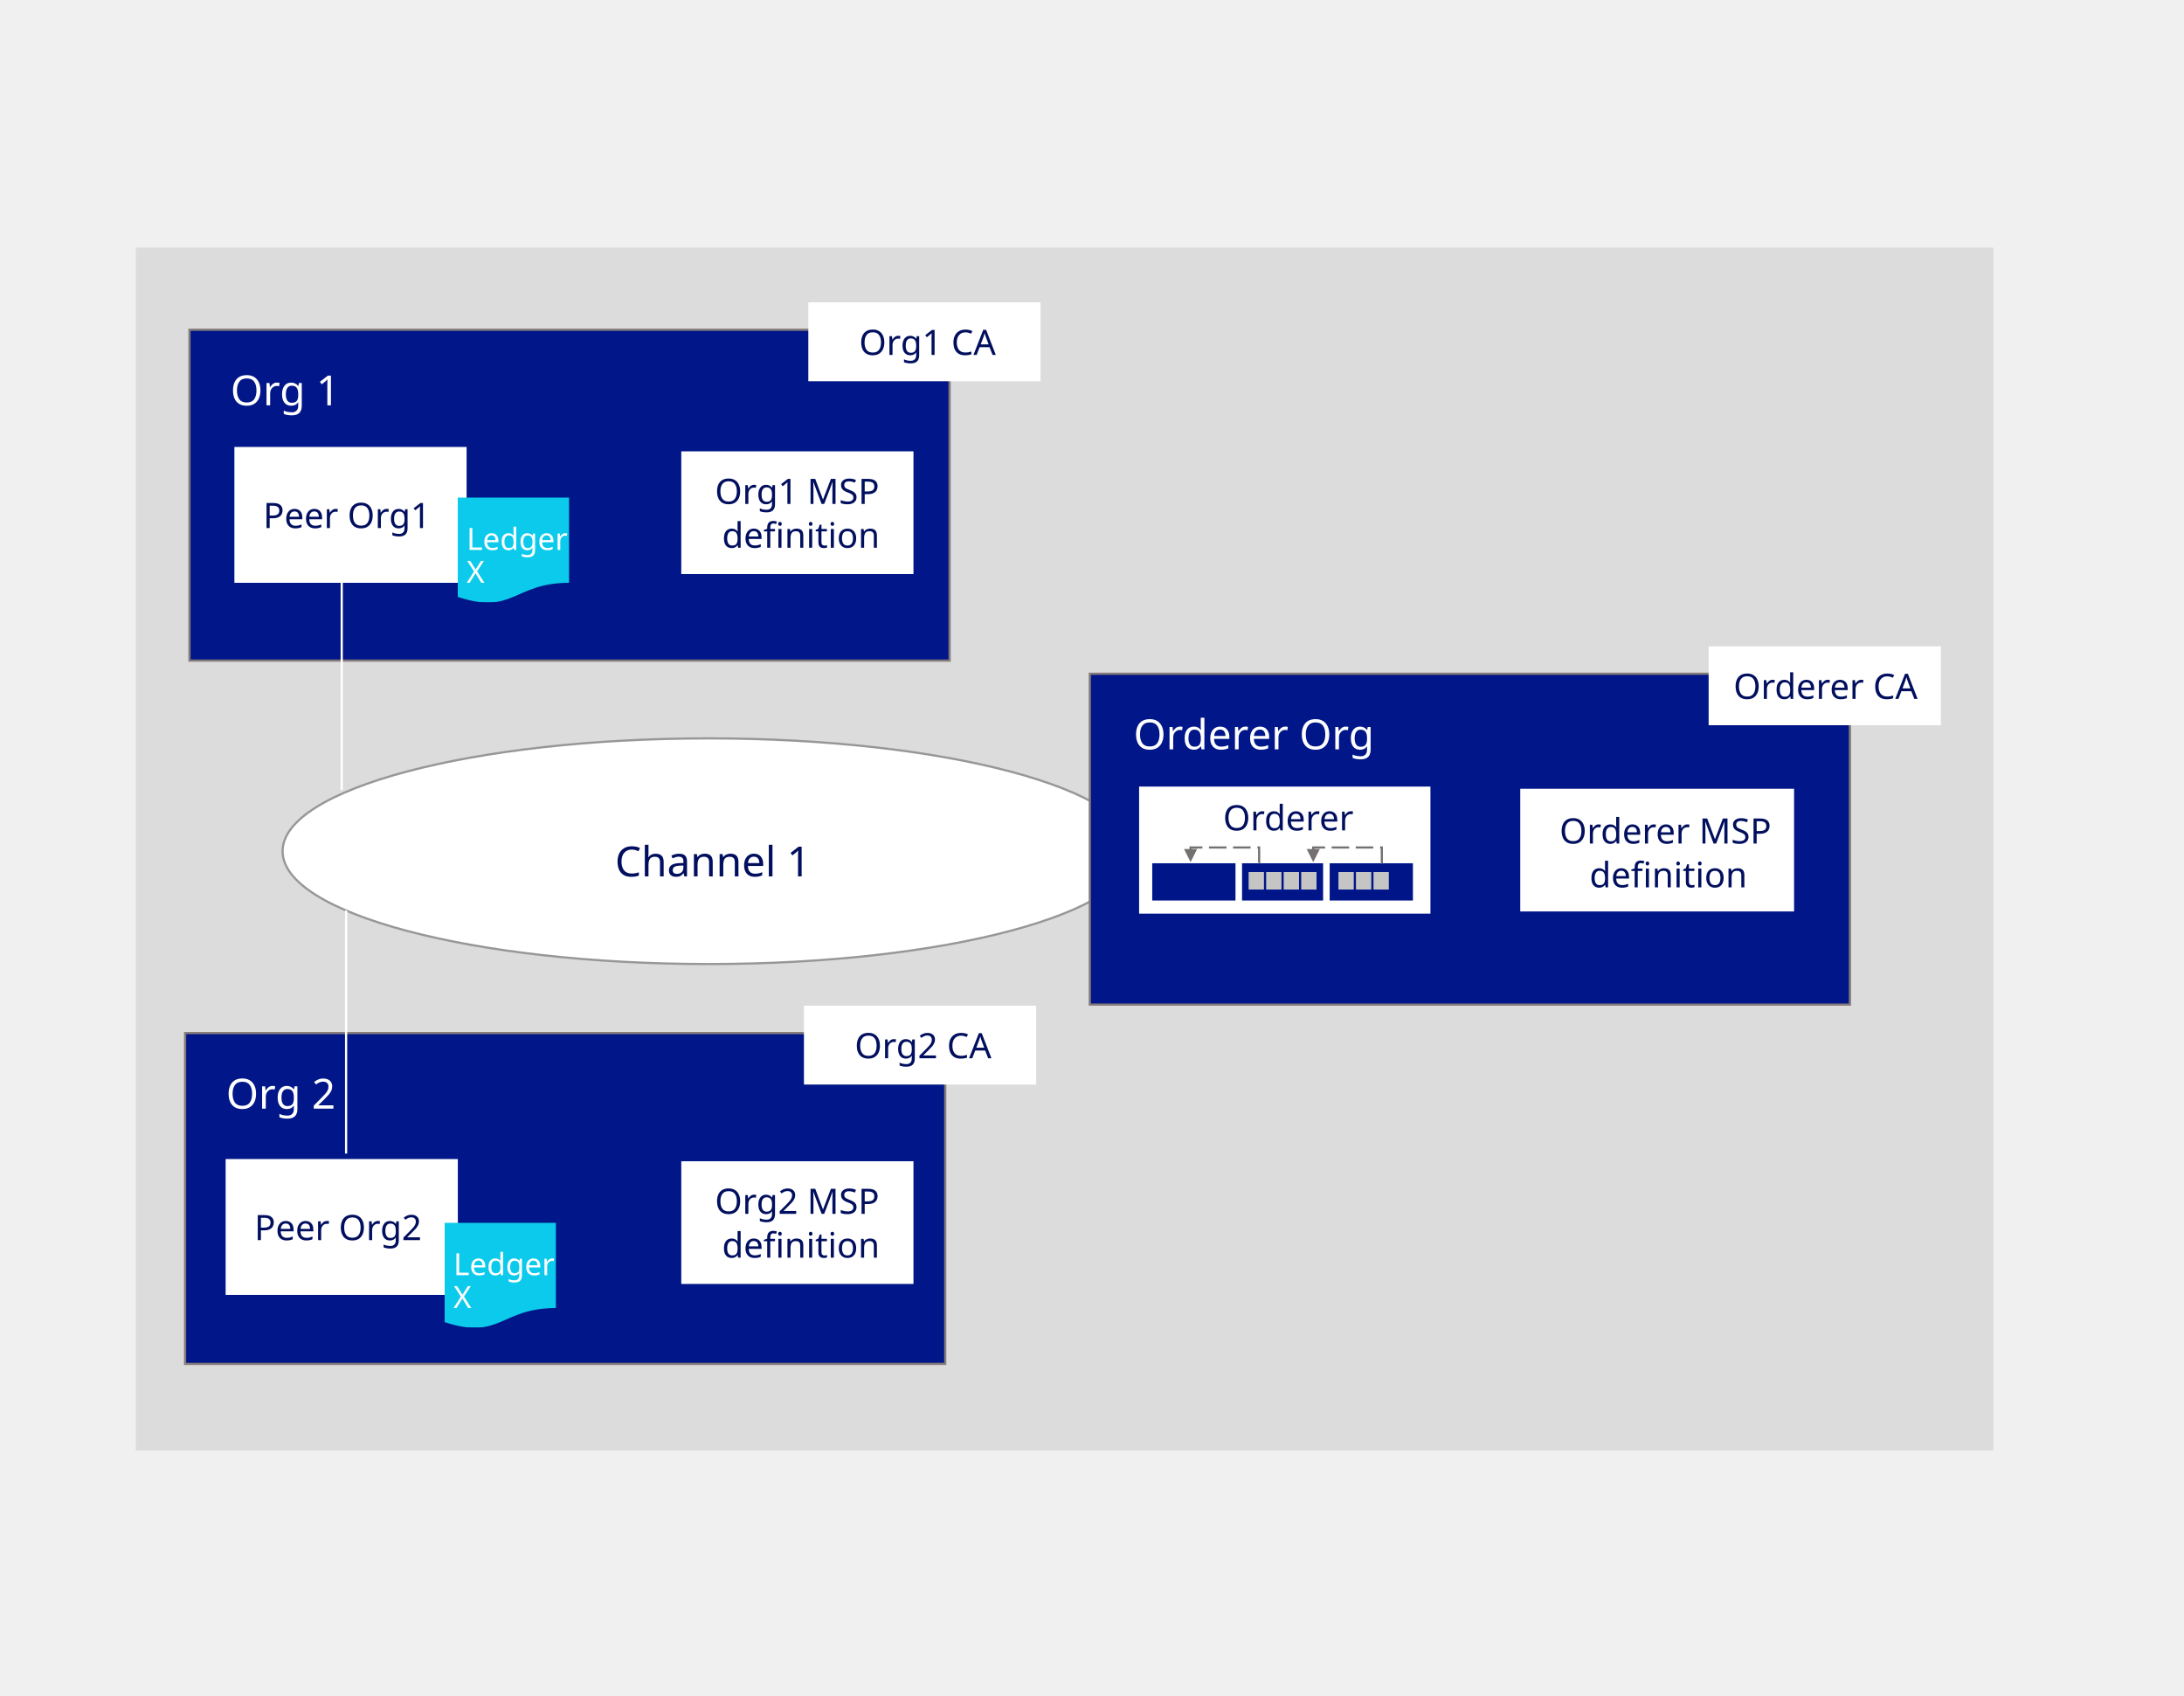
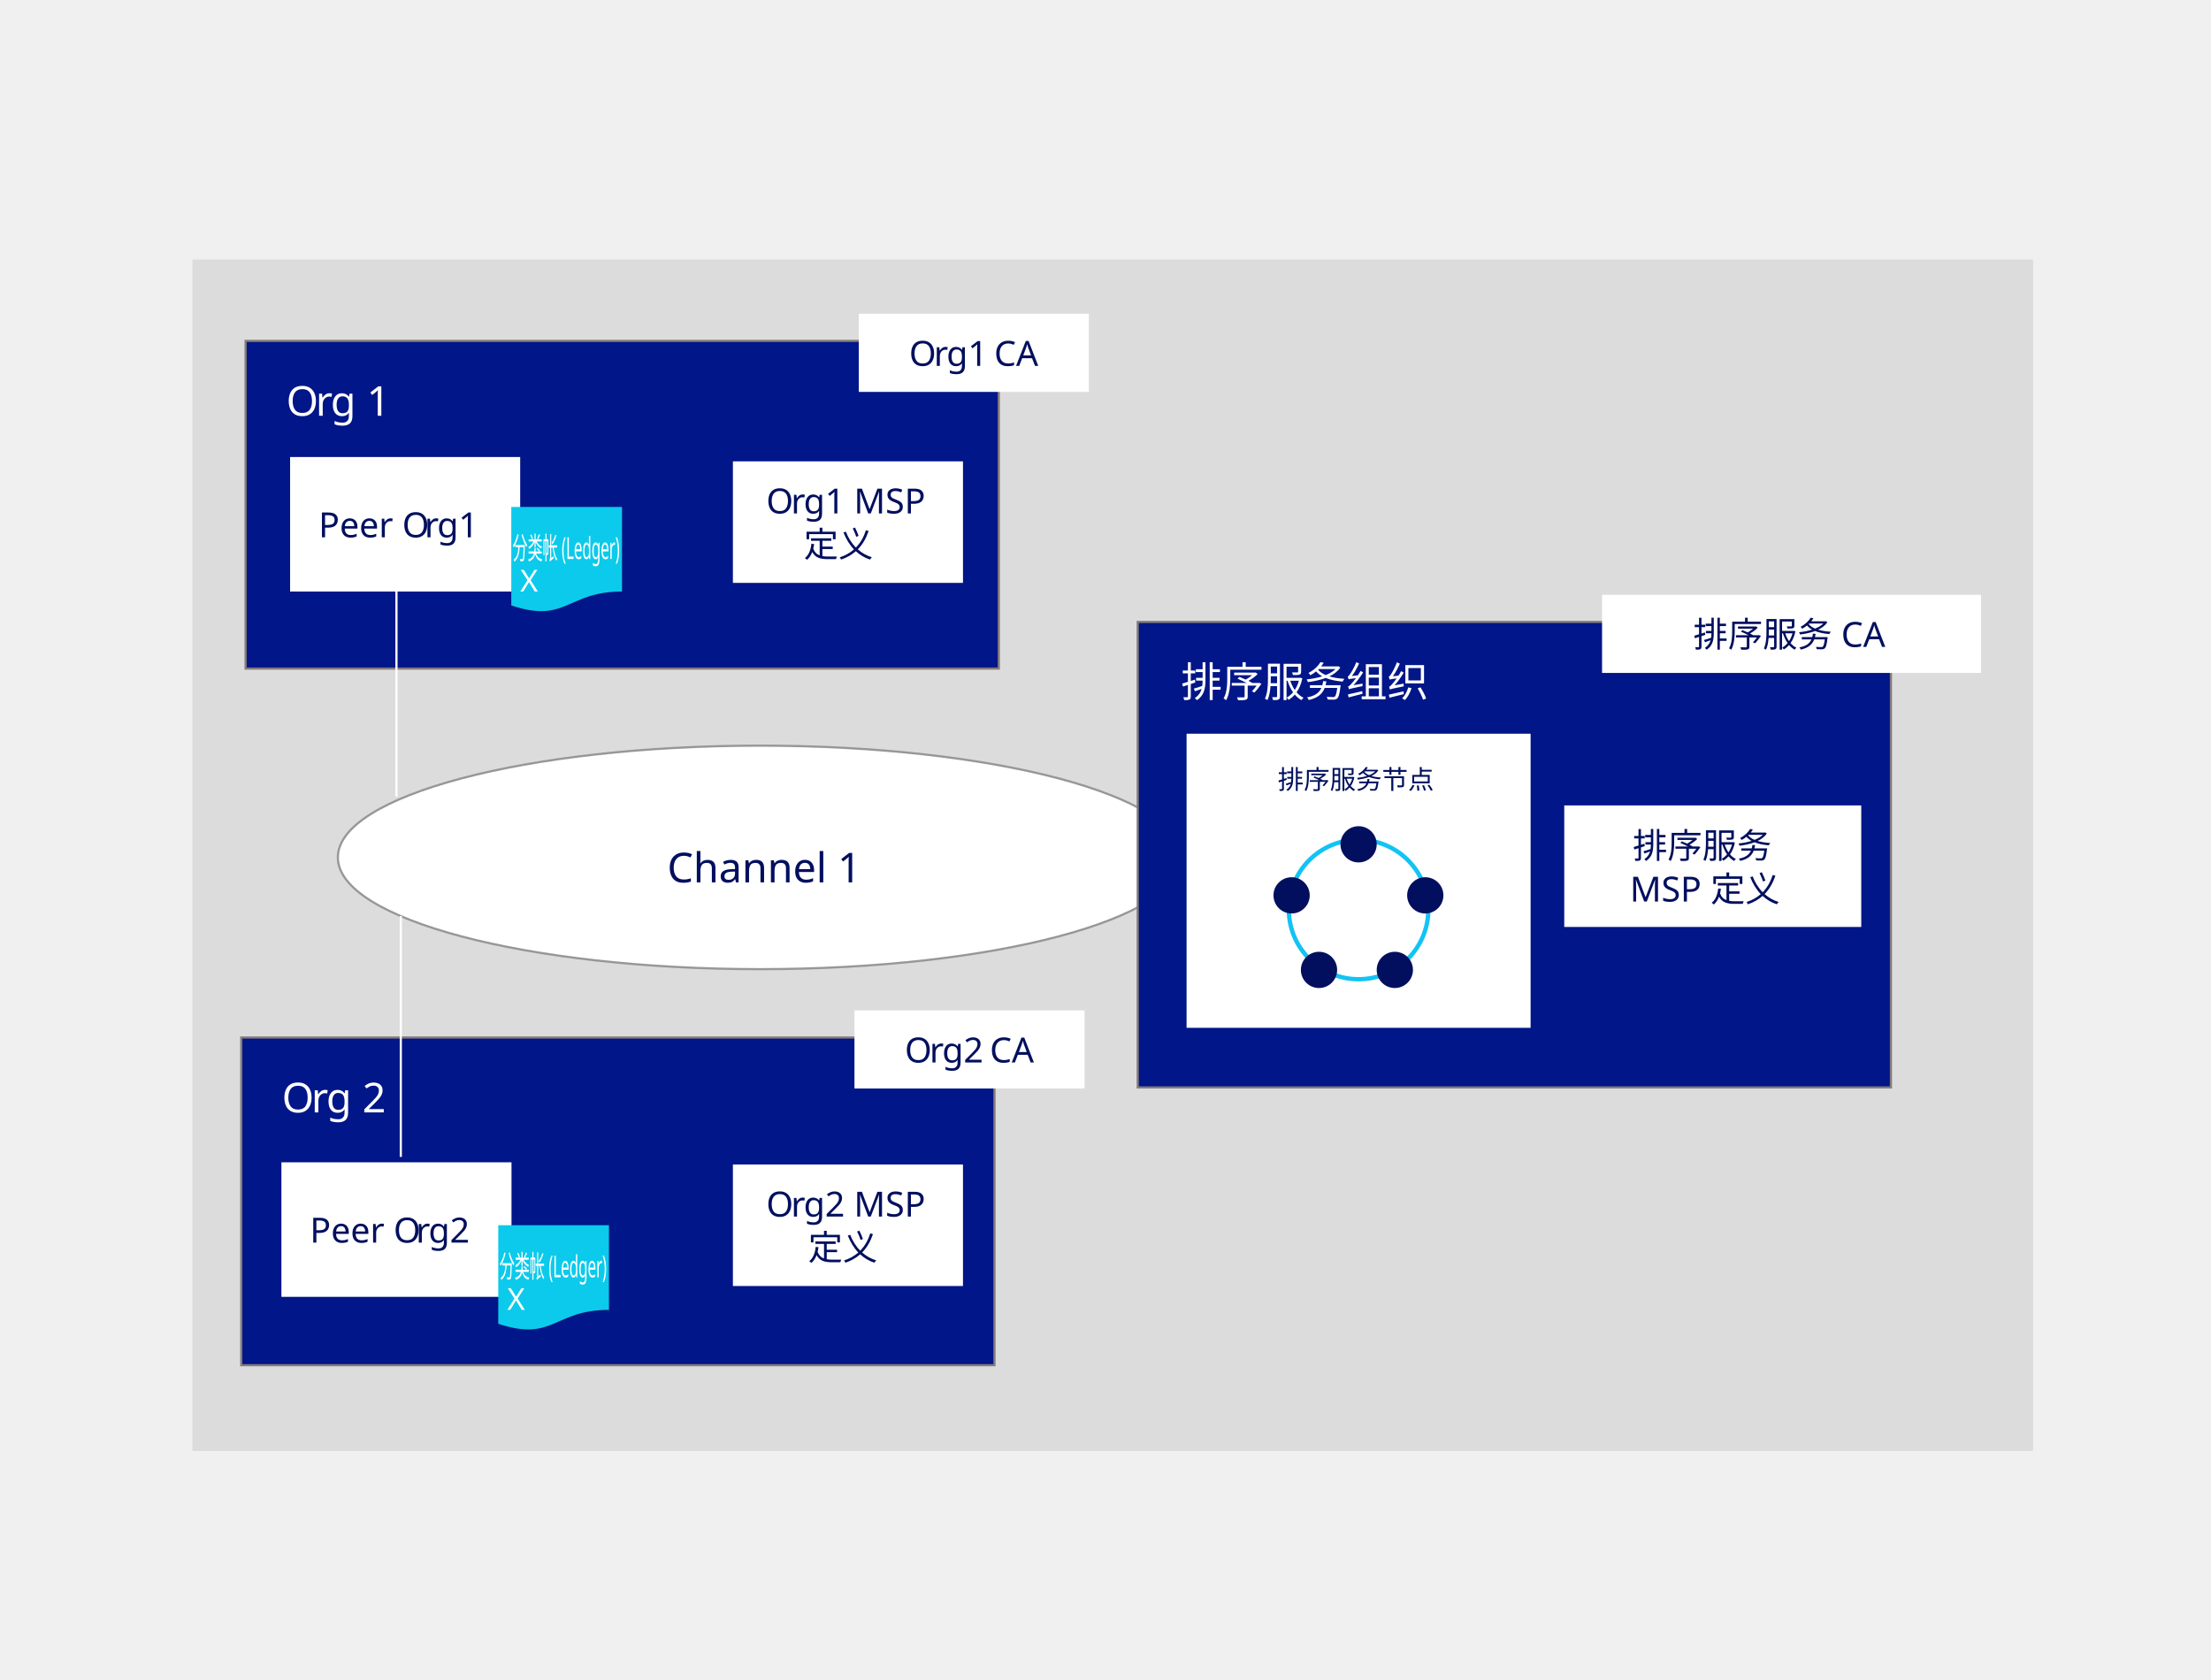
- <svg xmlns="http://www.w3.org/2000/svg" version="1.1" id="Layer_1" x="0px" y="0px" viewBox="0 0 997 774" style="enable-background:new 0 0 997 774;" xml:space="preserve">
-   <style type="text/css">
- 	.st0{fill:#DCDCDC;stroke:#DCDCDC;}
- 	.st1{fill:#5A6872;}
- 	.st2{fill:#011688;stroke:#857B7B;}
- 	.st3{fill:#FFFFFF;}
- 	.st4{font-family:'IBMPlexSans-Medium';}
- 	.st5{font-size:19px;}
- 	.st6{fill:#FFFFFF;stroke:#FFFFFF;}
- 	.st7{fill:#010F5E;}
- 	.st8{font-size:16px;}
- 	.st9{filter:url(#Adobe_OpacityMaskFilter);}
- 	.st10{mask:url(#mask-2_1_);fill:#0CCAEB;}
- 	.st11{filter:url(#Adobe_OpacityMaskFilter_1_);}
- 	.st12{mask:url(#mask-4_1_);fill:#0CCAEB;}
- 	.st13{font-size:14px;}
- 	.st14{fill:#FFFFFF;stroke:#979797;}
- 	.st15{fill:#011688;}
- 	.st16{filter:url(#Adobe_OpacityMaskFilter_2_);}
- 	.st17{mask:url(#mask-6_1_);fill:none;stroke:#001588;}
- 	.st18{fill:#001588;}
- 	.st19{fill:#C5C5C5;}
- 	.st20{fill:#767171;}
- 	.st21{stroke:#FFFFFF;}
- </style>
-   <rect id="Rectangle" x="62.5" y="113.5" class="st0" width="847" height="548" />
-   <g id="UI-Icon_x2F_checkmark--outline_x2F__x24_ui-05" transform="translate(321, 255)">
-     <path id="Oval-2" class="st1" d="M8,14.5c3.6,0,6.5-2.9,6.5-6.5S11.6,1.5,8,1.5S1.5,4.4,1.5,8S4.4,14.5,8,14.5z M8,16   c-4.4,0-8-3.6-8-8s3.6-8,8-8s8,3.6,8,8S12.4,16,8,16z" />
-     <polygon id="check" class="st1" points="11.3,4.7 12.7,6.1 6.8,12 3.3,8.6 4.7,7.2 6.8,9.2  " />
+ <svg xmlns="http://www.w3.org/2000/svg" id="Layer_1" data-name="Layer 1" viewBox="0 0 1018.61 774" version="1.1" width="100%" height="100%">
+   <defs id="defs3">
+     <style id="style5">.cls-1{fill:#dcdcdc;stroke:#dcdcdc;}.cls-2{fill:#5a6872;}.cls-26,.cls-3{fill:#011688;}.cls-3{stroke:#857b7b;}.cls-13,.cls-16,.cls-18,.cls-32,.cls-4,.cls-7{isolation:isolate;font-family:IBMPlexSans-Medium, IBM Plex Sans;font-weight:500;}.cls-18,.cls-4{font-size:19px;}.cls-13,.cls-16,.cls-17,.cls-27,.cls-4,.cls-6{fill:#fff;}.cls-5{letter-spacing:-0.02em;}.cls-29,.cls-6{stroke:#fff;}.cls-7{font-size:16px;}.cls-18,.cls-31,.cls-32,.cls-7{fill:#010f5e;}.cls-8{letter-spacing:-0.02em;}.cls-9{letter-spacing:0em;}.cls-10{letter-spacing:-0.02em;}.cls-11{letter-spacing:0em;}.cls-12{fill:#0ccaeb;}.cls-13,.cls-16{font-size:14px;}.cls-13{letter-spacing:-0.01em;}.cls-14{letter-spacing:0em;}.cls-15{letter-spacing:-0.01em;}.cls-17{stroke:#979797;}.cls-19{letter-spacing:0em;}.cls-20{letter-spacing:0.01em;}.cls-21{letter-spacing:-0.01em;}.cls-22{letter-spacing:0em;}.cls-23{letter-spacing:0.01em;}.cls-24{letter-spacing:-0.01em;}.cls-25{letter-spacing:0em;}.cls-28,.cls-29,.cls-30{fill:none;}.cls-28{stroke:#001588;}.cls-30{stroke:#12c3f4;stroke-width:2px;}.cls-32{font-size:12px;}.cls-33{letter-spacing:0em;}.cls-34{letter-spacing:0.01em;}.cls-35{letter-spacing:-0.01em;}</style>
+   </defs>
+   <rect id="Rectangle" class="cls-1" x="89.15" y="120.09" width="847" height="548" />
+   <g id="UI-Icon_checkmark--outline_ui-05" data-name="UI-Icon/checkmark--outline/$ui-05">
+     <path id="Oval-2" class="cls-2" d="M355.65,276.09a6.5,6.5,0,1,0-6.5-6.5A6.49,6.49,0,0,0,355.65,276.09Zm0,1.5a8,8,0,1,1,8-8A8,8,0,0,1,355.65,277.59Z" />
+     <polygon id="check" class="cls-2" points="358.95 266.29 360.35 267.69 354.45 273.59 350.95 270.19 352.35 268.79 354.45 270.79 358.95 266.29" />
  </g>
-   <rect id="Rectangle_1_" x="86.5" y="150.5" class="st2" width="347" height="151" />
-   <text transform="matrix(1 0 0 1 105.206 185)" class="st3 st4 st5">Org 1</text>
-   <rect id="Rectangle_2_" x="369.5" y="138.5" class="st6" width="105" height="35" />
-   <text transform="matrix(1 0 0 1 392.176 162)" class="st7 st4 st8">Org1 CA</text>
-   <rect id="Rectangle_3_" x="311.5" y="206.5" class="st6" width="105" height="55" />
-   <text transform="matrix(1 0 0 1 326.368 230)" class="st7 st4 st8">Org1 MSP </text>
-   <text transform="matrix(1 0 0 1 329.616 250)" class="st7 st4 st8">definition</text>
-   <rect id="Rectangle_4_" x="84.5" y="471.5" class="st2" width="347" height="151" />
-   <text transform="matrix(1 0 0 1 103.206 506)" class="st3 st4 st5">Org 2</text>
-   <rect id="Rectangle_5_" x="103.5" y="529.5" class="st6" width="105" height="61" />
-   <text transform="matrix(1 0 0 1 116.124 566)" class="st7 st4 st8">Peer Org2</text>
-   <rect id="Rectangle_6_" x="367.5" y="459.5" class="st6" width="105" height="35" />
-   <text transform="matrix(1 0 0 1 390.176 483)" class="st7 st4 st8">Org2 CA</text>
-   <rect id="Rectangle_7_" x="311.5" y="530.5" class="st6" width="105" height="55" />
-   <text transform="matrix(1 0 0 1 326.368 554)" class="st7 st4 st8">Org2 MSP </text>
-   <text transform="matrix(1 0 0 1 329.616 574)" class="st7 st4 st8">definition</text>
-   <rect id="Rectangle_8_" x="107.5" y="204.5" class="st6" width="105" height="61" />
-   <g id="Group-3" transform="translate(208, 227)">
-     <g id="Clip-2">
- 	</g>
-     <defs>
-       <filter id="Adobe_OpacityMaskFilter" filterUnits="userSpaceOnUse" x="0.9" y="0" width="51" height="48">
-         <feColorMatrix type="matrix" values="1 0 0 0 0  0 1 0 0 0  0 0 1 0 0  0 0 0 1 0" />
-       </filter>
-     </defs>
-     <mask maskUnits="userSpaceOnUse" x="0.9" y="0" width="51" height="48" id="mask-2_1_">
-       <g class="st9">
-         <polygon id="path-1_1_" class="st3" points="0.9,0 51.9,0 51.9,48 0.9,48    " />
-       </g>
-     </mask>
-     <path id="Fill-1" class="st10" d="M0.9,0h51v39c-25.5,0-25.5,14.9-51,6.4V0z" />
+   <rect id="Rectangle-2" data-name="Rectangle" class="cls-3" x="113.15" y="157.09" width="347" height="151" />
+   <text class="cls-4" transform="translate(131.86 191.59)" id="text14">O<tspan class="cls-5" x="13.53" y="0" id="tspan16">r</tspan>
+     <tspan x="20.44" y="0" id="tspan18">g 1</tspan>
+   </text>
+   <rect id="Rectangle-3" data-name="Rectangle" class="cls-6" x="396.15" y="145.09" width="105" height="35" />
+   <text class="cls-7" transform="translate(418.83 168.59)" id="text21">O<tspan class="cls-8" x="11.39" y="0" id="tspan23">r</tspan>
+     <tspan x="17.22" y="0" id="tspan25">g1 </tspan>
+     <tspan class="cls-9" x="39.18" y="0" id="tspan27">C</tspan>
+     <tspan x="49.28" y="0" id="tspan29">A</tspan>
+   </text>
+   <rect id="Rectangle-4" data-name="Rectangle" class="cls-6" x="338.15" y="213.09" width="105" height="55" />
+   <text class="cls-7" transform="translate(353.02 236.59)" id="text32">O<tspan class="cls-8" x="11.39" y="0" id="tspan34">r</tspan>
+     <tspan x="17.22" y="0" id="tspan36">g1 MSP </tspan>
+   </text>
+   <text class="cls-7" id="text38" style="font-size:16px;font-weight:500;fill:#010f5e;font-family:'IBMPlexSans-Medium, IBM Plex Sans'" x="370.27" y="256.59">
+     <tspan style="font-family:SimHei;-inkscape-font-specification:SimHei" id="tspan3022">定义</tspan>
+   </text>
+   <rect id="Rectangle-5" data-name="Rectangle" class="cls-3" x="111.15" y="478.09" width="347" height="151" />
+   <text class="cls-4" transform="translate(129.86 512.59)" id="text41">O<tspan class="cls-5" x="13.53" y="0" id="tspan43">r</tspan>
+     <tspan x="20.44" y="0" id="tspan45">g 2</tspan>
+   </text>
+   <rect id="Rectangle-6" data-name="Rectangle" class="cls-6" x="130.15" y="536.09" width="105" height="61" />
+   <text class="cls-7" transform="translate(142.77 572.59)" id="text48">
+     <tspan class="cls-10" id="tspan50">P</tspan>
+     <tspan class="cls-11" x="9.71" y="0" id="tspan52">eer O</tspan>
+     <tspan class="cls-8" x="48.8" y="0" id="tspan54">r</tspan>
+     <tspan x="54.62" y="0" id="tspan56">g2</tspan>
+   </text>
+   <rect id="Rectangle-7" data-name="Rectangle" class="cls-6" x="394.15" y="466.09" width="105" height="35" />
+   <text class="cls-7" transform="translate(416.83 489.59)" id="text59">O<tspan class="cls-8" x="11.39" y="0" id="tspan61">r</tspan>
+     <tspan x="17.22" y="0" id="tspan63">g2 </tspan>
+     <tspan class="cls-9" x="39.18" y="0" id="tspan65">C</tspan>
+     <tspan x="49.28" y="0" id="tspan67">A</tspan>
+   </text>
+   <rect id="Rectangle-8" data-name="Rectangle" class="cls-6" x="338.15" y="537.09" width="105" height="55" />
+   <text class="cls-7" transform="translate(353.02 560.59)" id="text70">O<tspan class="cls-8" x="11.39" y="0" id="tspan72">r</tspan>
+     <tspan x="17.22" y="0" id="tspan74">g2 MSP </tspan>
+   </text>
+   <text class="cls-7" id="text76" style="font-size:16px;font-weight:500;fill:#010f5e;font-family:'IBMPlexSans-Medium, IBM Plex Sans'" x="372.27" y="580.59">
+     <tspan style="font-family:SimHei;-inkscape-font-specification:SimHei" id="tspan3026">定义</tspan>
+   </text>
+   <rect id="Rectangle-9" data-name="Rectangle" class="cls-6" x="134.15" y="211.09" width="105" height="61" />
+   <g id="Group-3">
+     <path id="Fill-1" class="cls-12" d="M235.55,233.59h51v39c-25.5,0-25.5,14.9-51,6.4Z" />
  </g>
-   <g id="Group-3-Copy" transform="translate(202, 558)">
-     <g id="Clip-2_1_">
- 	</g>
-     <defs>
-       <filter id="Adobe_OpacityMaskFilter_1_" filterUnits="userSpaceOnUse" x="0.9" y="0" width="51" height="48">
-         <feColorMatrix type="matrix" values="1 0 0 0 0  0 1 0 0 0  0 0 1 0 0  0 0 0 1 0" />
-       </filter>
-     </defs>
-     <mask maskUnits="userSpaceOnUse" x="0.9" y="0" width="51" height="48" id="mask-4_1_">
-       <g class="st11">
-         <polygon id="path-3_1_" class="st3" points="0.9,0 51.9,0 51.9,48 0.9,48    " />
-       </g>
-     </mask>
-     <path id="Fill-1_1_" class="st12" d="M0.9,0h51v39c-25.5,0-25.5,14.9-51,6.4V0z" />
+   <g id="Group-3-Copy">
+     <path id="Fill-1-2" data-name="Fill-1" class="cls-12" d="M229.55,564.59h51v39c-25.5,0-25.5,14.9-51,6.4Z" />
  </g>
-   <text transform="matrix(1 0 0 1 120.124 241)" class="st7 st4 st8">Peer Org1</text>
-   <text transform="matrix(1 0 0 1 213 251)" class="st3 st4 st13">Ledger</text>
-   <text transform="matrix(1 0 0 1 256.6936 251)" class="st3 st4 st13"> </text>
-   <text transform="matrix(1 0 0 1 213 266)" class="st3 st4 st13">X</text>
-   <text transform="matrix(1 0 0 1 207 582)" class="st3 st4 st13">Ledger</text>
-   <text transform="matrix(1 0 0 1 250.6936 582)" class="st3 st4 st13"> </text>
-   <text transform="matrix(1 0 0 1 207 597)" class="st3 st4 st13">X</text>
-   <ellipse id="Oval" class="st14" cx="323.5" cy="388.5" rx="194.5" ry="51.5" />
-   <text transform="matrix(1 0 0 1 280.7465 400)" class="st7 st4 st5">Channel 1</text>
-   <rect id="Rectangle_9_" x="497.5" y="307.5" class="st2" width="347" height="151" />
-   <text transform="matrix(1 0 0 1 517.447 342)" class="st3 st4 st5">Orderer Org</text>
-   <rect id="Rectangle_10_" x="780.5" y="295.5" class="st6" width="105" height="35" />
-   <text transform="matrix(1 0 0 1 791.34 319)" class="st7 st4 st8">Orderer CA</text>
-   <rect id="Rectangle_11_" x="694.5" y="360.5" class="st6" width="124" height="55" />
-   <text transform="matrix(1 0 0 1 711.92 385)" class="st7 st4 st8">Orderer MSP </text>
-   <text transform="matrix(1 0 0 1 725.616 405)" class="st7 st4 st8">definition</text>
-   <rect id="Rectangle_12_" x="526" y="402" class="st15" width="10" height="10" />
-   <g id="Group-18" transform="translate(518, 357)">
+   <text class="cls-7" transform="translate(146.77 247.59)" id="text83">
+     <tspan class="cls-10" id="tspan85">P</tspan>
+     <tspan class="cls-11" x="9.71" y="0" id="tspan87">eer O</tspan>
+     <tspan class="cls-8" x="48.8" y="0" id="tspan89">r</tspan>
+     <tspan x="54.62" y="0" id="tspan91">g1</tspan>
+   </text>
+   <text class="cls-13" transform="scale(0.7073951,1.413637)" id="text93" style="font-size:9.904px;font-weight:500;letter-spacing:-0.01em;fill:#ffffff;font-family:'IBMPlexSans-Medium, IBM Plex Sans'" x="333.742" y="182.218">
+     <tspan style="font-family:SimHei;-inkscape-font-specification:SimHei" id="tspan3020">分类帐</tspan>
+  (Ledger)</text>
+   <text class="cls-16" transform="translate(283.35 257.59)" id="text101" />
+   <text class="cls-16" transform="translate(239.65 272.59)" id="text103">X</text>
+   <text class="cls-13" transform="scale(0.7073951,1.413637)" id="text105" style="font-size:9.904px;font-weight:500;letter-spacing:-0.01em;fill:#ffffff;font-family:'IBMPlexSans-Medium, IBM Plex Sans'" x="325.26" y="416.366">
+     <tspan style="font-family:SimHei;-inkscape-font-specification:SimHei" id="tspan3024">分类帐</tspan>
+  (Ledger)</text>
+   <text class="cls-16" transform="translate(277.35 588.59)" id="text113" />
+   <text class="cls-16" transform="translate(233.65 603.59)" id="text115">X</text>
+   <ellipse id="Oval" class="cls-17" cx="350.15" cy="395.09" rx="194.5" ry="51.5" />
+   <text class="cls-18" transform="translate(307.4 406.59)" id="text118">Channel 1</text>
+   <rect id="Rectangle-10" data-name="Rectangle" class="cls-3" x="524.15" y="286.59" width="347" height="214.5" />
+   <text class="cls-4" transform="translate(544.1,321.09)" id="text121" style="font-size:19px;font-weight:500;fill:#ffffff;font-family:'IBMPlexSans-Medium, IBM Plex Sans'">
+     <tspan style="-inkscape-font-specification:SimHei;font-family:SimHei" id="tspan3028">排序服务组织</tspan>
+   </text>
+   <rect id="Rectangle-11" data-name="Rectangle" class="cls-6" x="738.57" y="274.59" width="173.58" height="35" />
+   <text class="cls-7" id="text140" style="font-size:16px;font-weight:500;fill:#010f5e;font-family:'IBMPlexSans-Medium, IBM Plex Sans'" x="656.02" y="298.09">
+     <tspan class="cls-25" x="780.08" y="298.09" id="tspan154" style="letter-spacing:0em">
+       <tspan style="font-family:SimHei;-inkscape-font-specification:SimHei" id="tspan3036">排序服务</tspan>
+  CA</tspan>
+   </text>
+   <rect id="Rectangle-12" data-name="Rectangle" class="cls-6" x="721.15" y="371.64" width="135.83" height="55" />
+   <text class="cls-7" id="text159" style="font-size:16px;font-weight:500;fill:#010f5e;font-family:'IBMPlexSans-Medium, IBM Plex Sans'" x="752.19" y="395.44">
+     <tspan style="font-family:SimHei;-inkscape-font-specification:SimHei" id="tspan3032">排序服务</tspan>
+   </text>
+   <text class="cls-7" id="text173" style="font-size:16px;font-weight:500;fill:#010f5e;font-family:'IBMPlexSans-Medium, IBM Plex Sans'" x="750.89" y="415.44">MSP <tspan style="font-family:SimHei;-inkscape-font-specification:SimHei" id="tspan3034">定义</tspan>
+   </text>
+   <rect id="Rectangle-13" data-name="Rectangle" class="cls-26" x="552.65" y="408.59" width="10" height="10" />
+   <g id="Group-18">
    <g id="Group-5">
-       <polygon id="Fill-1_2_" class="st3" points="1.5,1.5 135.5,1.5 135.5,60.5 1.5,60.5   " />
-       <g id="Clip-4">
- 		</g>
-       <defs>
-         <filter id="Adobe_OpacityMaskFilter_2_" filterUnits="userSpaceOnUse" x="1" y="1" width="135" height="60">
-           <feColorMatrix type="matrix" values="1 0 0 0 0  0 1 0 0 0  0 0 1 0 0  0 0 0 1 0" />
-         </filter>
-       </defs>
-       <mask maskUnits="userSpaceOnUse" x="1" y="1" width="135" height="60" id="mask-6_1_">
-         <g class="st16">
-           <polygon id="path-5_1_" class="st3" points="0,62 137,62 137,0 0,0     " />
-         </g>
-       </mask>
-       <polygon id="Stroke-3" class="st17" points="1.5,60.5 135.5,60.5 135.5,1.5 1.5,1.5   " />
+       <polygon id="Fill-1-3" data-name="Fill-1" class="cls-27" points="546.15 337.59 705.65 337.59 705.65 474.12 546.15 474.12 546.15 337.59" />
+       <polygon id="Stroke-3" class="cls-28" points="546.15 474.12 705.65 474.12 705.65 337.59 546.15 337.59 546.15 474.12" />
    </g>
-     <polygon id="Fill-6" class="st18" points="8,54 46,54 46,37 8,37  " />
-     <polygon id="Fill-7" class="st18" points="89,54 127,54 127,37 89,37  " />
-     <polygon id="Fill-8" class="st18" points="49,54 86,54 86,37 49,37  " />
-     <polygon id="Fill-9" class="st19" points="52,49 59,49 59,41 52,41  " />
-     <polygon id="Fill-10" class="st19" points="60,49 67,49 67,41 60,41  " />
-     <polygon id="Fill-11" class="st19" points="68,49 75,49 75,41 68,41  " />
-     <polygon id="Fill-12" class="st19" points="76,49 83,49 83,41 76,41  " />
-     <path id="Fill-13" class="st20" d="M56.5,36.2h0.3l-0.5,0.5v-6.9l0.5,0.5h-0.8v-1h1.3v7.9h-0.8V36.2z M44.9,30.3h8v-1h-8V30.3z    M33.9,30.3h8v-1h-8V30.3z M30.9,30.3h-5.4l0.5-0.5v1.7h-1v-2.2h5.9V30.3z M28.5,30.5l-3,6l-3-6H28.5z" />
-     <path id="Fill-14" class="st20" d="M112.5,36.2h0.3l-0.5,0.5v-6.9l0.5,0.5h-0.8v-1h1.3v7.9h-0.8V36.2z M100.9,30.3h8v-1h-8V30.3z    M89.9,30.3h8v-1h-8V30.3z M86.9,30.3h-5.4l0.5-0.5v1.7h-1v-2.2h5.9V30.3z M84.5,30.5l-3,6l-3-6H84.5z" />
-     <polygon id="Fill-15" class="st19" points="93,49 100,49 100,41 93,41  " />
-     <polygon id="Fill-16" class="st19" points="101,49 108,49 108,41 101,41  " />
-     <polygon id="Fill-17" class="st19" points="109,49 116,49 116,41 109,41  " />
  </g>
-   <text transform="matrix(1 0 0 1 558.324 379)" class="st7 st4 st8">Orderer</text>
-   <g>
-     <line class="st21" x1="156" y1="265.5" x2="156" y2="360.5" />
-     <line class="st21" x1="158" y1="415.5" x2="158" y2="526.5" />
-   </g>
+   <line class="cls-29" x1="182.65" y1="272.09" x2="182.65" y2="367.09" id="line180" />
+   <line class="cls-29" x1="184.65" y1="422.09" x2="184.65" y2="533.09" id="line182" />
+   <circle class="cls-30" cx="625.9" cy="419.09" r="32.14" id="circle184" />
+   <circle class="cls-31" cx="595.04" cy="412.58" r="8.35" id="circle186" />
+   <circle class="cls-31" cx="625.9" cy="389.06" r="8.35" id="circle188" />
+   <circle class="cls-31" cx="656.63" cy="412.58" r="8.35" id="circle190" />
+   <circle class="cls-31" cx="607.67" cy="446.93" r="8.35" id="circle192" />
+   <circle class="cls-31" cx="642.6" cy="446.93" r="8.35" id="circle194" />
+   <text class="cls-32" id="text196" style="font-size:12px;font-weight:500;fill:#010f5e;font-family:'IBMPlexSans-Medium, IBM Plex Sans'" x="588.65" y="363.52">
+     <tspan style="font-family:SimHei;-inkscape-font-specification:SimHei" id="tspan3030">排序服务节点</tspan>
+   </text>
</svg>
